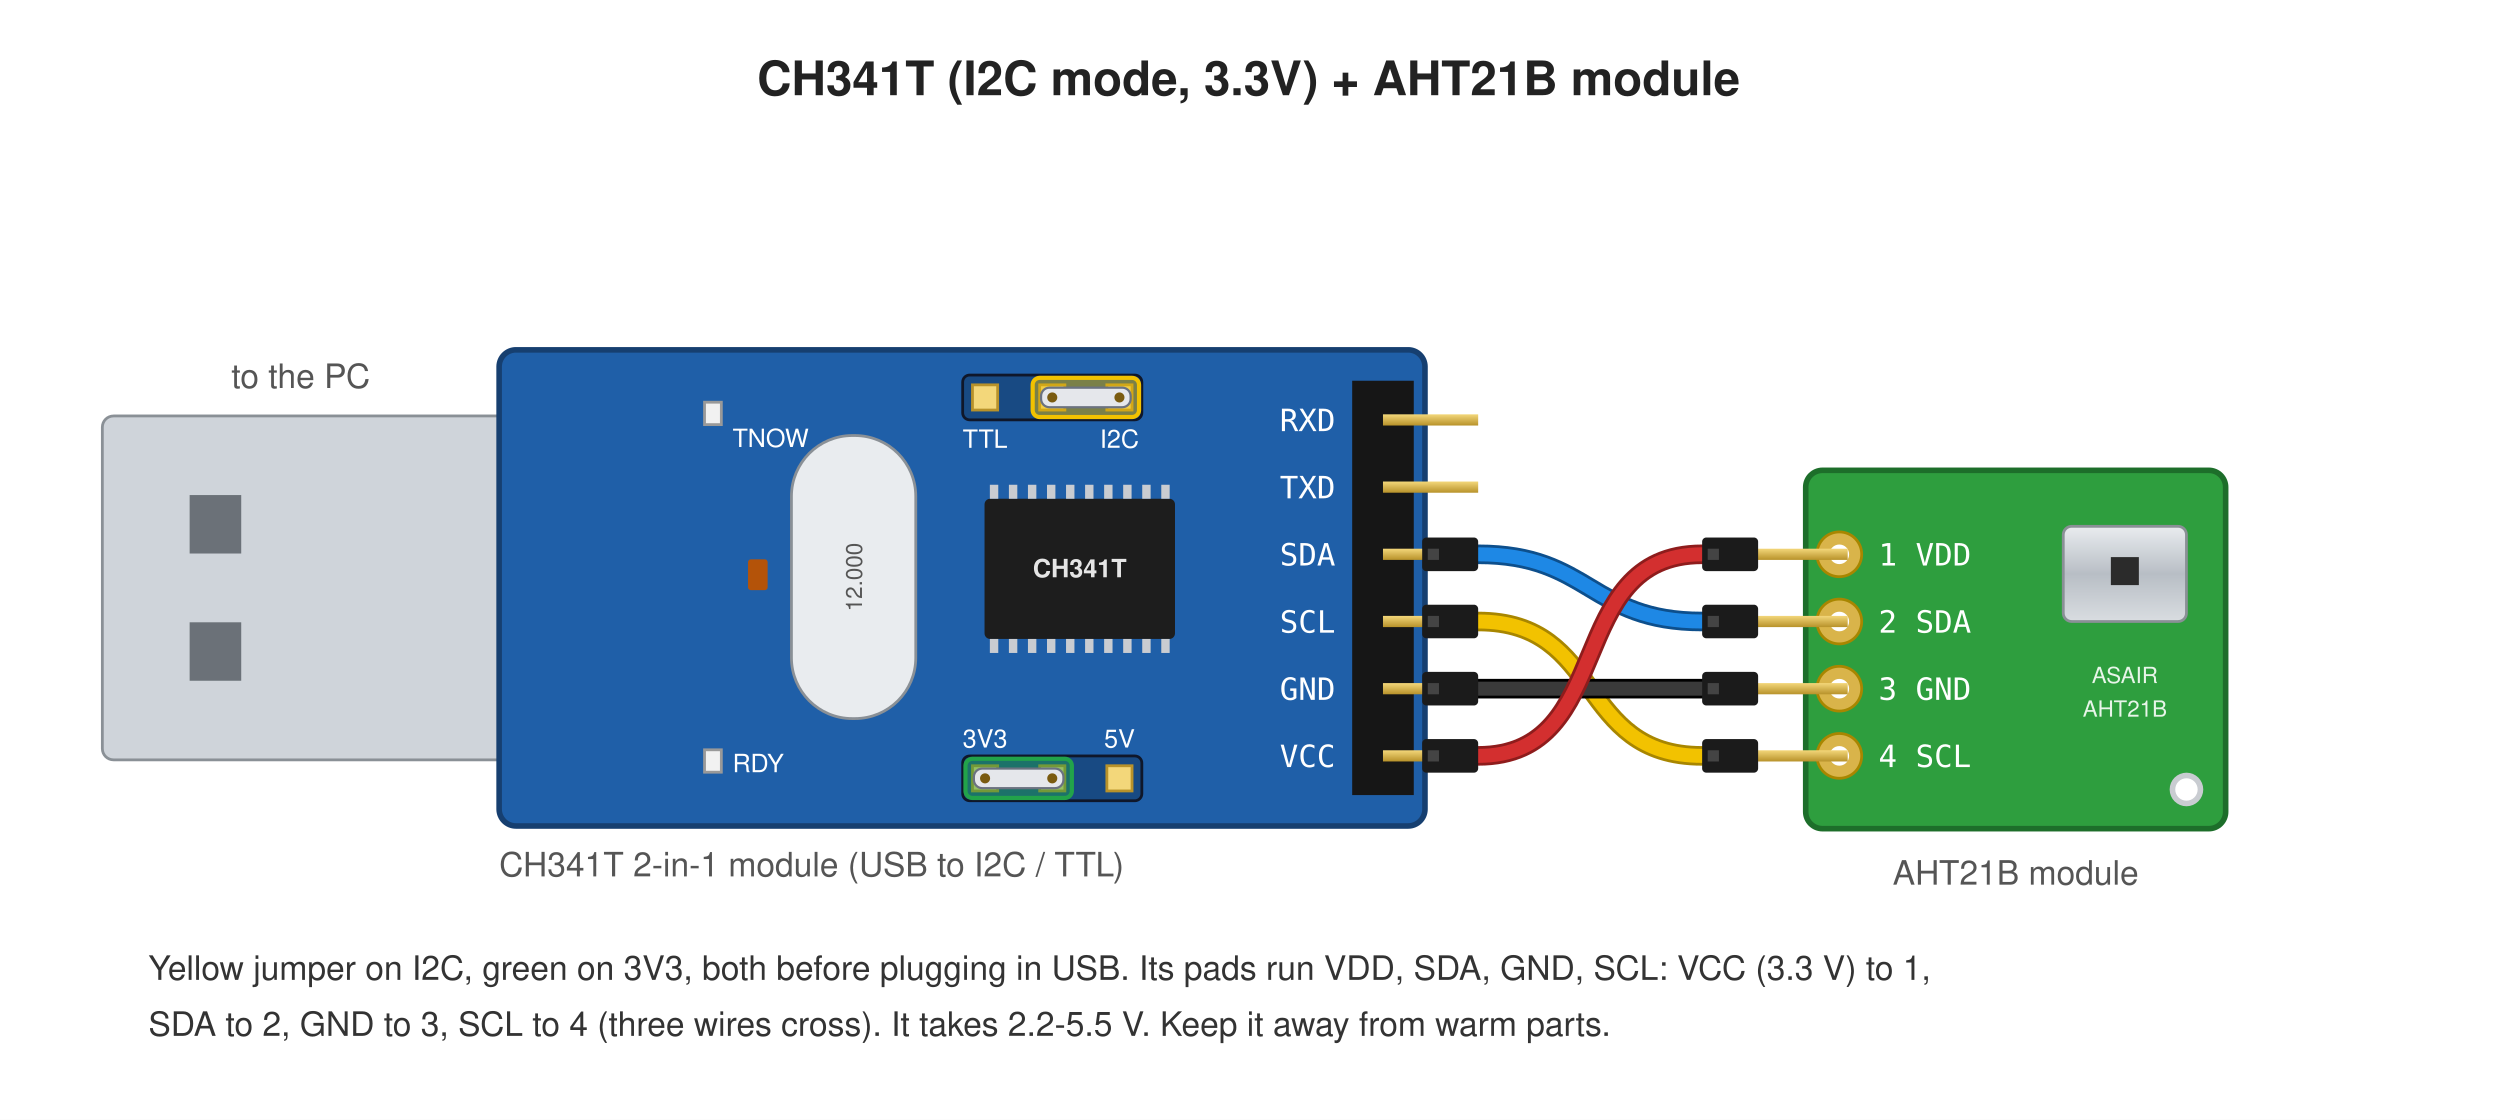
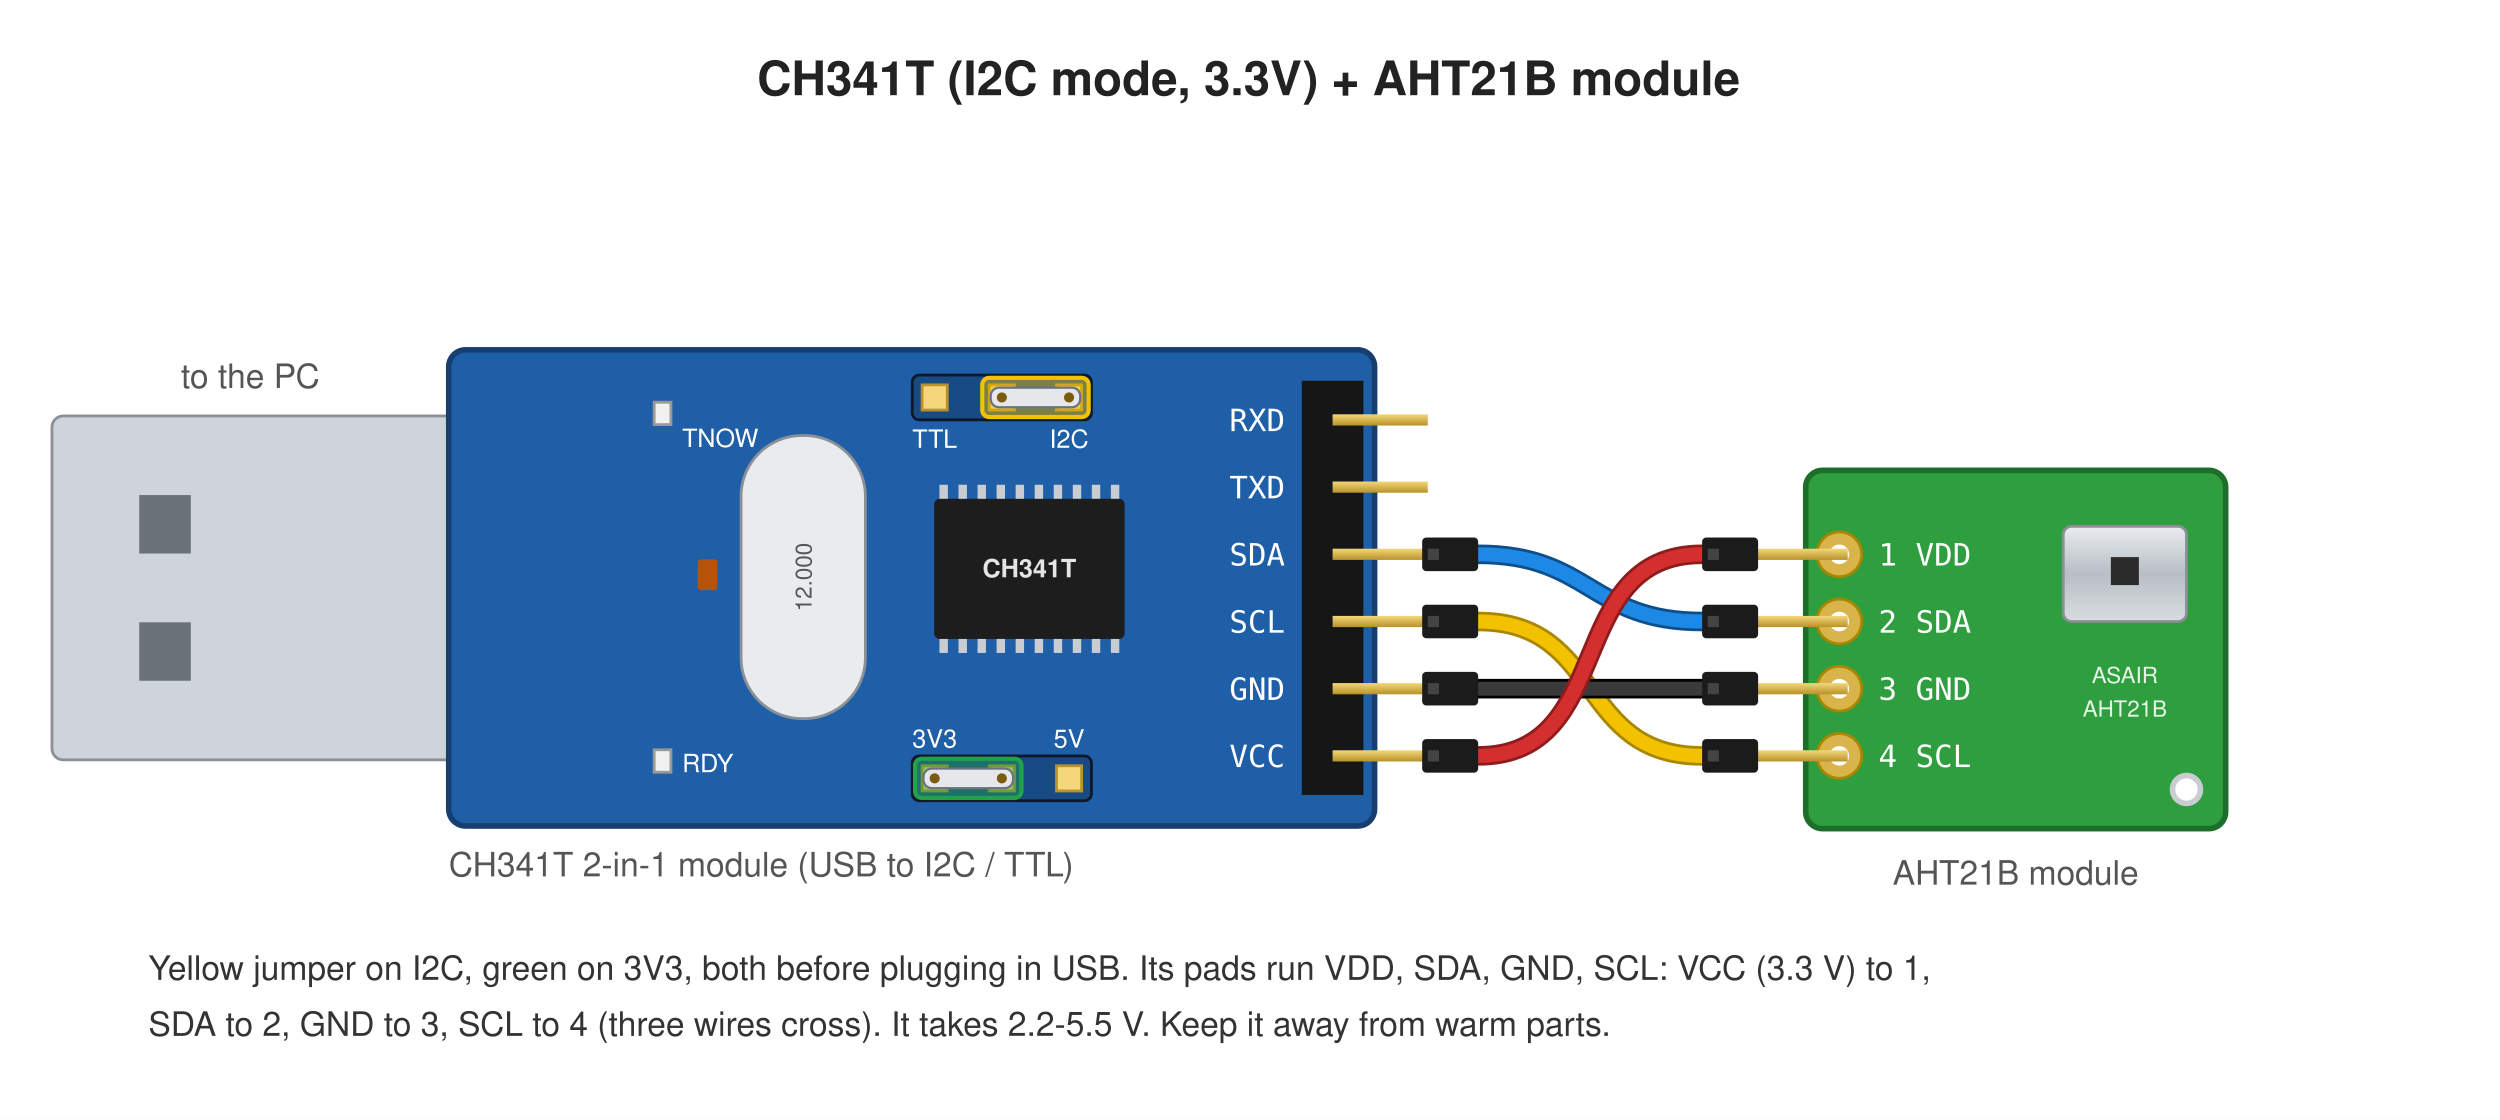
<svg xmlns="http://www.w3.org/2000/svg" viewBox="0 0 893 400" width="893" height="400" font-family="Helvetica, Arial, sans-serif">
  <style>@media (prefers-color-scheme: dark) { .bg { fill-opacity: 0.85 } }</style>
  <defs>
    <linearGradient id="metal" x1="0" y1="0" x2="0" y2="1">
      <stop offset="0" stop-color="#e9ecef" />
      <stop offset="0.5" stop-color="#b8bec5" />
      <stop offset="1" stop-color="#d9dde1" />
    </linearGradient>
    <linearGradient id="pin" x1="0" y1="0" x2="0" y2="1">
      <stop offset="0" stop-color="#f3d77a" />
      <stop offset="1" stop-color="#b8922a" />
    </linearGradient>
    <g id="dupont">
      <rect x="0" y="-6" width="20" height="12" rx="1.5" fill="#1b1b1b" />
      <rect x="2" y="-2" width="4" height="4" fill="#444" />
    </g>
  </defs>
  <rect class="bg" width="893" height="400" fill="#ffffff" />
  <text x="446" y="34" text-anchor="middle" font-size="17" font-weight="bold" fill="#222">CH341T (I2C mode, 3.3V) + AHT21B module</text>
-   <text x="107.425" y="138.583" text-anchor="middle" font-size="12" fill="#555">to the PC</text>
-   <rect x="36.559" y="148.583" width="179.528" height="122.835" rx="4" fill="#cfd4da" stroke="#8a9096" />
-   <rect x="67.74" y="176.835" width="18.425" height="20.882" fill="#6b7178" />
-   <rect x="67.74" y="222.283" width="18.425" height="20.882" fill="#6b7178" />
-   <rect x="178.291" y="124.961" width="330.709" height="170.079" rx="6" fill="#1f5fa8" stroke="#163f70" stroke-width="2" />
-   <text x="178.291" y="313.039" font-size="12" fill="#555">CH341T 2-in-1 module (USB to I2C / TTL)</text>
-   <rect x="483.0" y="136.0" width="22" height="148.0" fill="#161616" />
+   <text x="89.425" y="138.583" text-anchor="middle" font-size="12" fill="#555">to the PC</text>
+   <rect x="18.559" y="148.583" width="179.528" height="122.835" rx="4" fill="#cfd4da" stroke="#8a9096" />
+   <rect x="49.74" y="176.835" width="18.425" height="20.882" fill="#6b7178" />
+   <rect x="49.74" y="222.283" width="18.425" height="20.882" fill="#6b7178" />
+   <rect x="160.291" y="124.961" width="330.709" height="170.079" rx="6" fill="#1f5fa8" stroke="#163f70" stroke-width="2" />
+   <text x="160.291" y="313.039" font-size="12" fill="#555">CH341T 2-in-1 module (USB to I2C / TTL)</text>
+   <rect x="465.0" y="136.0" width="22" height="148.0" fill="#161616" />
  <g fill="url(#pin)">
-     <rect x="494.0" y="148.0" width="34.0" height="4" />
-     <rect x="494.0" y="172.0" width="34.0" height="4" />
-     <rect x="494.0" y="196.0" width="34.0" height="4" />
-     <rect x="494.0" y="220.0" width="34.0" height="4" />
-     <rect x="494.0" y="244.0" width="34.0" height="4" />
-     <rect x="494.0" y="268.0" width="34.0" height="4" />
+     <rect x="476.0" y="148.0" width="34.0" height="4" />
+     <rect x="476.0" y="172.0" width="34.0" height="4" />
+     <rect x="476.0" y="196.0" width="34.0" height="4" />
+     <rect x="476.0" y="220.0" width="34.0" height="4" />
+     <rect x="476.0" y="244.0" width="34.0" height="4" />
+     <rect x="476.0" y="268.0" width="34.0" height="4" />
  </g>
  <g font-size="11" fill="#fff" font-family="Menlo, Consolas, monospace" text-anchor="end">
-     <text x="477.0" y="154.0">RXD</text>
-     <text x="477.0" y="178.0">TXD</text>
-     <text x="477.0" y="202.0">SDA</text>
-     <text x="477.0" y="226.0">SCL</text>
-     <text x="477.0" y="250.0">GND</text>
-     <text x="477.0" y="274.0">VCC</text>
+     <text x="459.0" y="154.0">RXD</text>
+     <text x="459.0" y="178.0">TXD</text>
+     <text x="459.0" y="202.0">SDA</text>
+     <text x="459.0" y="226.0">SCL</text>
+     <text x="459.0" y="250.0">GND</text>
+     <text x="459.0" y="274.0">VCC</text>
  </g>
-   <rect x="351.677" y="178.157" width="68.031" height="50.079" rx="2" fill="#1d1d1d" />
-   <rect x="353.579" y="173.157" width="3" height="5" fill="#c9ccd1" />
-   <rect x="353.579" y="228.236" width="3" height="5" fill="#c9ccd1" />
-   <rect x="360.382" y="173.157" width="3" height="5" fill="#c9ccd1" />
-   <rect x="360.382" y="228.236" width="3" height="5" fill="#c9ccd1" />
-   <rect x="367.185" y="173.157" width="3" height="5" fill="#c9ccd1" />
-   <rect x="367.185" y="228.236" width="3" height="5" fill="#c9ccd1" />
-   <rect x="373.988" y="173.157" width="3" height="5" fill="#c9ccd1" />
-   <rect x="373.988" y="228.236" width="3" height="5" fill="#c9ccd1" />
-   <rect x="380.791" y="173.157" width="3" height="5" fill="#c9ccd1" />
-   <rect x="380.791" y="228.236" width="3" height="5" fill="#c9ccd1" />
-   <rect x="387.594" y="173.157" width="3" height="5" fill="#c9ccd1" />
-   <rect x="387.594" y="228.236" width="3" height="5" fill="#c9ccd1" />
-   <rect x="394.398" y="173.157" width="3" height="5" fill="#c9ccd1" />
-   <rect x="394.398" y="228.236" width="3" height="5" fill="#c9ccd1" />
-   <rect x="401.201" y="173.157" width="3" height="5" fill="#c9ccd1" />
-   <rect x="401.201" y="228.236" width="3" height="5" fill="#c9ccd1" />
-   <rect x="408.004" y="173.157" width="3" height="5" fill="#c9ccd1" />
-   <rect x="408.004" y="228.236" width="3" height="5" fill="#c9ccd1" />
-   <rect x="414.807" y="173.157" width="3" height="5" fill="#c9ccd1" />
-   <rect x="414.807" y="228.236" width="3" height="5" fill="#c9ccd1" />
-   <text x="385.693" y="206.197" text-anchor="middle" font-size="9" font-weight="bold" fill="#e5e5e5">CH341T</text>
-   <rect x="282.701" y="155.575" width="44.409" height="101.102" rx="21.732" fill="#e9ecef" stroke="#8a9096" />
-   <text transform="translate(307.9055 206.126) rotate(-90)" text-anchor="middle" font-size="8" fill="#555">12.000</text>
-   <rect x="267.197" y="199.795" width="7" height="11" rx="1" fill="#b45309" />
-   <rect x="343.866" y="133.969" width="64" height="16" rx="2.5" fill="#000" fill-opacity="0.22" stroke="#0f172a" stroke-width="1" />
-   <rect x="395.366" y="137.469" width="9" height="9" fill="#f3d77a" stroke="#b8922a" />
-   <rect x="371.366" y="137.469" width="9" height="9" fill="#f3d77a" stroke="#b8922a" />
-   <rect x="347.366" y="137.469" width="9" height="9" fill="#f3d77a" stroke="#b8922a" />
-   <rect x="368.866" y="134.969" width="38" height="14" rx="2.5" fill="#f2c200" fill-opacity="0.45" stroke="#f2c200" stroke-width="1.5" />
-   <rect x="371.866" y="138.469" width="32" height="7" rx="3" fill="#e5e7eb" stroke="#6b7280" stroke-width="0.8" />
-   <circle cx="375.866" cy="141.969" r="1.8" fill="#7a5b10" />
-   <circle cx="399.866" cy="141.969" r="1.8" fill="#7a5b10" />
-   <rect x="343.866" y="270.031" width="64" height="16" rx="2.5" fill="#000" fill-opacity="0.22" stroke="#0f172a" stroke-width="1" />
-   <rect x="395.366" y="273.531" width="9" height="9" fill="#f3d77a" stroke="#b8922a" />
-   <rect x="371.366" y="273.531" width="9" height="9" fill="#f3d77a" stroke="#b8922a" />
-   <rect x="347.366" y="273.531" width="9" height="9" fill="#f3d77a" stroke="#b8922a" />
-   <rect x="344.866" y="271.031" width="38" height="14" rx="2.5" fill="#22a34a" fill-opacity="0.45" stroke="#22a34a" stroke-width="1.5" />
-   <rect x="347.866" y="274.531" width="32" height="7" rx="3" fill="#e5e7eb" stroke="#6b7280" stroke-width="0.8" />
-   <circle cx="351.866" cy="278.031" r="1.8" fill="#7a5b10" />
-   <circle cx="375.866" cy="278.031" r="1.8" fill="#7a5b10" />
-   <text x="399.866" y="159.969" text-anchor="middle" font-size="9" fill="#fff">I2C</text>
-   <text x="351.866" y="159.969" text-anchor="middle" font-size="9" fill="#fff">TTL</text>
-   <text x="399.866" y="267.031" text-anchor="middle" font-size="9" fill="#fff">5V</text>
-   <text x="351.866" y="267.031" text-anchor="middle" font-size="9" fill="#fff">3V3</text>
-   <rect x="251.661" y="143.669" width="6" height="8" fill="#f1f1f1" stroke="#999" />
-   <text x="261.661" y="159.669" font-size="9" fill="#fff">TNOW</text>
-   <rect x="251.661" y="267.827" width="6" height="8" fill="#f1f1f1" stroke="#999" />
-   <text x="261.661" y="275.827" font-size="9" fill="#fff">RDY</text>
+   <rect x="333.677" y="178.157" width="68.031" height="50.079" rx="2" fill="#1d1d1d" />
+   <rect x="335.579" y="173.157" width="3" height="5" fill="#c9ccd1" />
+   <rect x="335.579" y="228.236" width="3" height="5" fill="#c9ccd1" />
+   <rect x="342.382" y="173.157" width="3" height="5" fill="#c9ccd1" />
+   <rect x="342.382" y="228.236" width="3" height="5" fill="#c9ccd1" />
+   <rect x="349.185" y="173.157" width="3" height="5" fill="#c9ccd1" />
+   <rect x="349.185" y="228.236" width="3" height="5" fill="#c9ccd1" />
+   <rect x="355.988" y="173.157" width="3" height="5" fill="#c9ccd1" />
+   <rect x="355.988" y="228.236" width="3" height="5" fill="#c9ccd1" />
+   <rect x="362.791" y="173.157" width="3" height="5" fill="#c9ccd1" />
+   <rect x="362.791" y="228.236" width="3" height="5" fill="#c9ccd1" />
+   <rect x="369.594" y="173.157" width="3" height="5" fill="#c9ccd1" />
+   <rect x="369.594" y="228.236" width="3" height="5" fill="#c9ccd1" />
+   <rect x="376.398" y="173.157" width="3" height="5" fill="#c9ccd1" />
+   <rect x="376.398" y="228.236" width="3" height="5" fill="#c9ccd1" />
+   <rect x="383.201" y="173.157" width="3" height="5" fill="#c9ccd1" />
+   <rect x="383.201" y="228.236" width="3" height="5" fill="#c9ccd1" />
+   <rect x="390.004" y="173.157" width="3" height="5" fill="#c9ccd1" />
+   <rect x="390.004" y="228.236" width="3" height="5" fill="#c9ccd1" />
+   <rect x="396.807" y="173.157" width="3" height="5" fill="#c9ccd1" />
+   <rect x="396.807" y="228.236" width="3" height="5" fill="#c9ccd1" />
+   <text x="367.693" y="206.197" text-anchor="middle" font-size="9" font-weight="bold" fill="#e5e5e5">CH341T</text>
+   <rect x="264.701" y="155.575" width="44.409" height="101.102" rx="21.732" fill="#e9ecef" stroke="#8a9096" />
+   <text transform="translate(289.9055 206.126) rotate(-90)" text-anchor="middle" font-size="8" fill="#555">12.000</text>
+   <rect x="249.197" y="199.795" width="7" height="11" rx="1" fill="#b45309" />
+   <rect x="325.866" y="133.969" width="64" height="16" rx="2.5" fill="#000" fill-opacity="0.22" stroke="#0f172a" stroke-width="1" />
+   <rect x="377.366" y="137.469" width="9" height="9" fill="#f3d77a" stroke="#b8922a" />
+   <rect x="353.366" y="137.469" width="9" height="9" fill="#f3d77a" stroke="#b8922a" />
+   <rect x="329.366" y="137.469" width="9" height="9" fill="#f3d77a" stroke="#b8922a" />
+   <rect x="350.866" y="134.969" width="38" height="14" rx="2.5" fill="#f2c200" fill-opacity="0.45" stroke="#f2c200" stroke-width="1.5" />
+   <rect x="353.866" y="138.469" width="32" height="7" rx="3" fill="#e5e7eb" stroke="#6b7280" stroke-width="0.8" />
+   <circle cx="357.866" cy="141.969" r="1.8" fill="#7a5b10" />
+   <circle cx="381.866" cy="141.969" r="1.8" fill="#7a5b10" />
+   <rect x="325.866" y="270.031" width="64" height="16" rx="2.5" fill="#000" fill-opacity="0.22" stroke="#0f172a" stroke-width="1" />
+   <rect x="377.366" y="273.531" width="9" height="9" fill="#f3d77a" stroke="#b8922a" />
+   <rect x="353.366" y="273.531" width="9" height="9" fill="#f3d77a" stroke="#b8922a" />
+   <rect x="329.366" y="273.531" width="9" height="9" fill="#f3d77a" stroke="#b8922a" />
+   <rect x="326.866" y="271.031" width="38" height="14" rx="2.5" fill="#22a34a" fill-opacity="0.45" stroke="#22a34a" stroke-width="1.5" />
+   <rect x="329.866" y="274.531" width="32" height="7" rx="3" fill="#e5e7eb" stroke="#6b7280" stroke-width="0.8" />
+   <circle cx="333.866" cy="278.031" r="1.8" fill="#7a5b10" />
+   <circle cx="357.866" cy="278.031" r="1.8" fill="#7a5b10" />
+   <text x="381.866" y="159.969" text-anchor="middle" font-size="9" fill="#fff">I2C</text>
+   <text x="333.866" y="159.969" text-anchor="middle" font-size="9" fill="#fff">TTL</text>
+   <text x="381.866" y="267.031" text-anchor="middle" font-size="9" fill="#fff">5V</text>
+   <text x="333.866" y="267.031" text-anchor="middle" font-size="9" fill="#fff">3V3</text>
+   <rect x="233.661" y="143.669" width="6" height="8" fill="#f1f1f1" stroke="#999" />
+   <text x="243.661" y="159.669" font-size="9" fill="#fff">TNOW</text>
+   <rect x="233.661" y="267.827" width="6" height="8" fill="#f1f1f1" stroke="#999" />
+   <text x="243.661" y="275.827" font-size="9" fill="#fff">RDY</text>
  <g transform="translate(33 0)">
    <rect x="612" y="168" width="150" height="128" rx="6" fill="#2e9e3e" stroke="#1d6e2a" stroke-width="2" />
    <g fill="#d9b44a" stroke="#a88600">
      <circle cx="624" cy="198" r="8" />
      <circle cx="624" cy="222" r="8" />
      <circle cx="624" cy="246" r="8" />
      <circle cx="624" cy="270" r="8" />
    </g>
    <g fill="#fff">
      <circle cx="624" cy="198" r="3.5" />
      <circle cx="624" cy="222" r="3.5" />
      <circle cx="624" cy="246" r="3.5" />
      <circle cx="624" cy="270" r="3.5" />
    </g>
    <g fill="url(#pin)">
      <rect x="593" y="196" width="34" height="4" />
      <rect x="593" y="220" width="34" height="4" />
      <rect x="593" y="244" width="34" height="4" />
      <rect x="593" y="268" width="34" height="4" />
    </g>
    <g font-size="11" fill="#fff" font-family="Menlo, Consolas, monospace">
      <text x="638" y="202">1 VDD</text>
      <text x="638" y="226">2 SDA</text>
      <text x="638" y="250">3 GND</text>
      <text x="638" y="274">4 SCL</text>
    </g>
    <rect x="704" y="188" width="44" height="34" rx="3" fill="url(#metal)" stroke="#8a9096" />
    <rect x="721" y="199" width="10" height="10" fill="#2b2b2b" />
    <circle cx="748" cy="282" r="5" fill="#fff" stroke="#c9ccd1" stroke-width="2" />
    <text x="726" y="244" text-anchor="middle" font-size="8" fill="#e8f5e9">ASAIR</text>
    <text x="726" y="256" text-anchor="middle" font-size="8" fill="#e8f5e9">AHT21B</text>
    <text x="687" y="316" text-anchor="middle" font-size="12" fill="#555">AHT21B module</text>
    <g stroke-linecap="round" fill="none">
      <path d="M495 198 C 535 198, 535 222, 575 222" stroke="#0d4f8c" stroke-width="7" />
      <path d="M495 198 C 535 198, 535 222, 575 222" stroke="#1e88e5" stroke-width="5" />
      <path d="M495 222 C 540 222, 530 270, 575 270" stroke="#a88600" stroke-width="7" />
      <path d="M495 222 C 540 222, 530 270, 575 270" stroke="#f2c200" stroke-width="5" />
      <path d="M495 246 H 575" stroke="#000" stroke-width="7" />
      <path d="M495 246 H 575" stroke="#3a3a3a" stroke-width="5" />
      <path d="M495 270 C 545 270, 525 198, 575 198" stroke="#8e1c1c" stroke-width="7" />
      <path d="M495 270 C 545 270, 525 198, 575 198" stroke="#d32f2f" stroke-width="5" />
    </g>
    <use href="#dupont" x="475" y="198" />
    <use href="#dupont" x="475" y="222" />
    <use href="#dupont" x="475" y="246" />
    <use href="#dupont" x="475" y="270" />
    <use href="#dupont" x="575" y="198" />
    <use href="#dupont" x="575" y="222" />
    <use href="#dupont" x="575" y="246" />
    <use href="#dupont" x="575" y="270" />
    <g font-size="12" fill="#333">
      <text x="20" y="350">Yellow jumper on I2C, green on 3V3, both before plugging in USB. Its pads run VDD, SDA, GND, SCL: VCC (3.3 V) to 1,</text>
      <text x="20" y="370">SDA to 2, GND to 3, SCL to 4 (three wires cross). It takes 2.2-5.5 V. Keep it away from warm parts.</text>
    </g>
  </g>
</svg>
